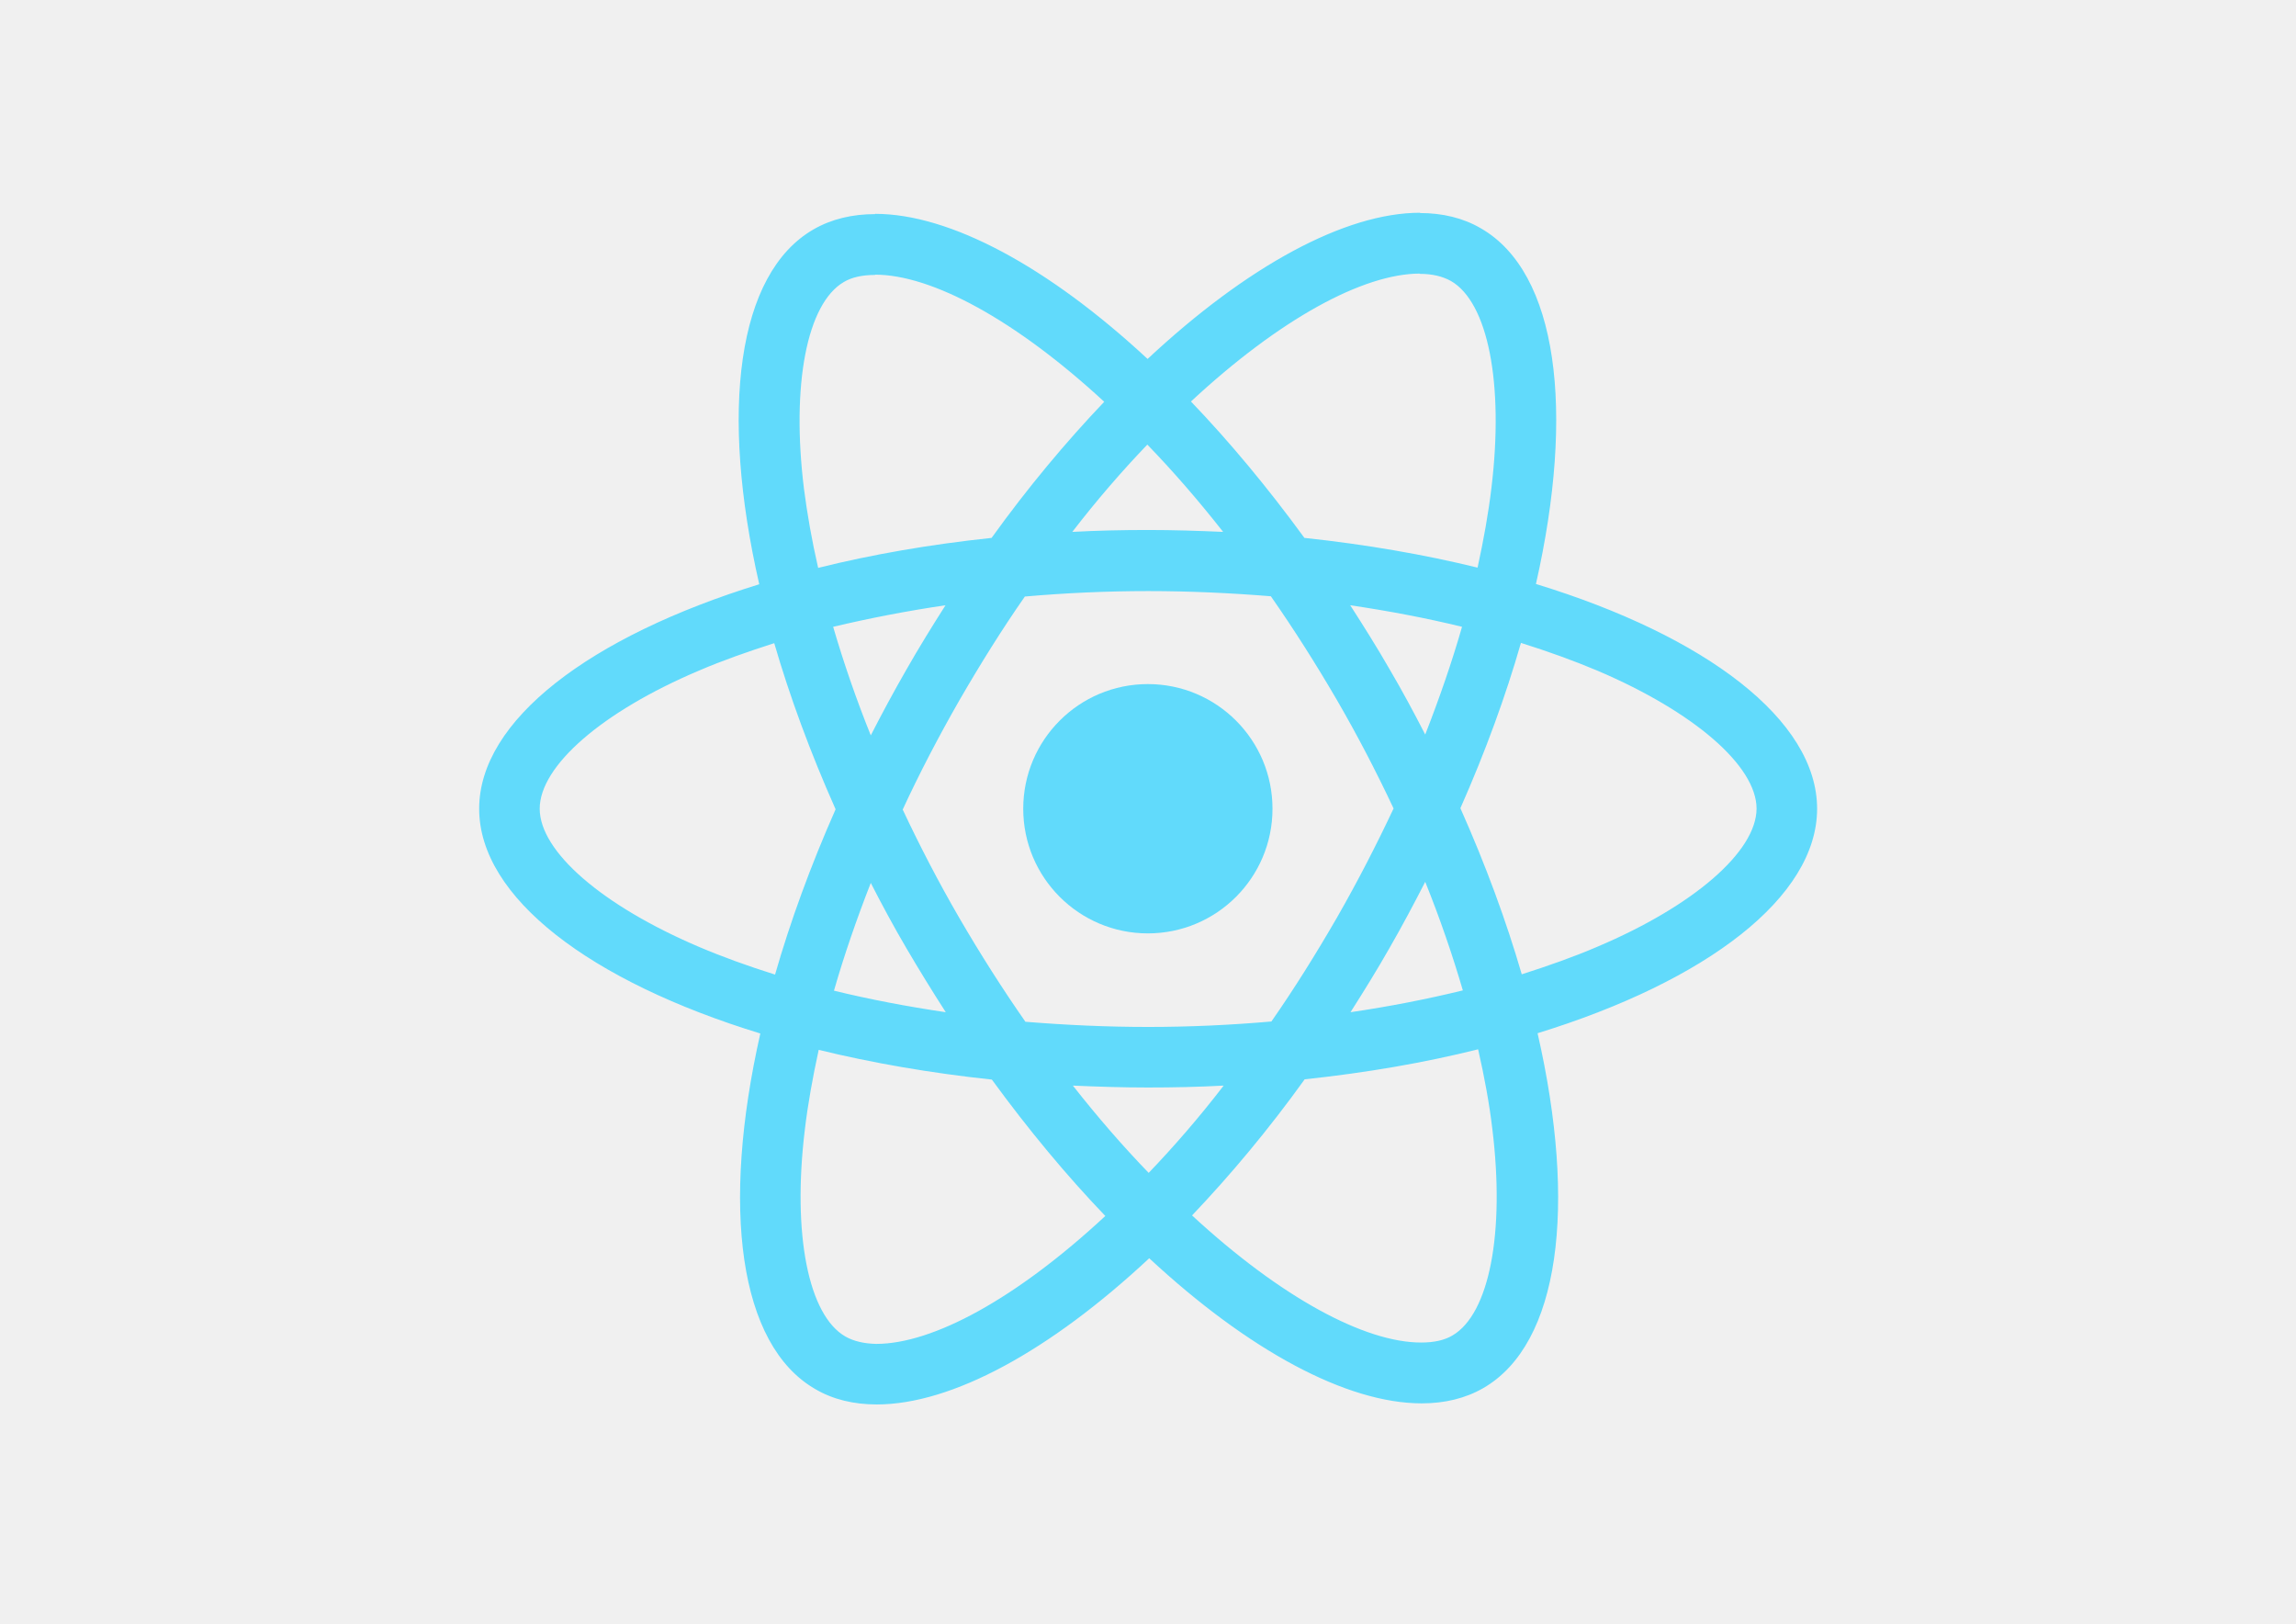
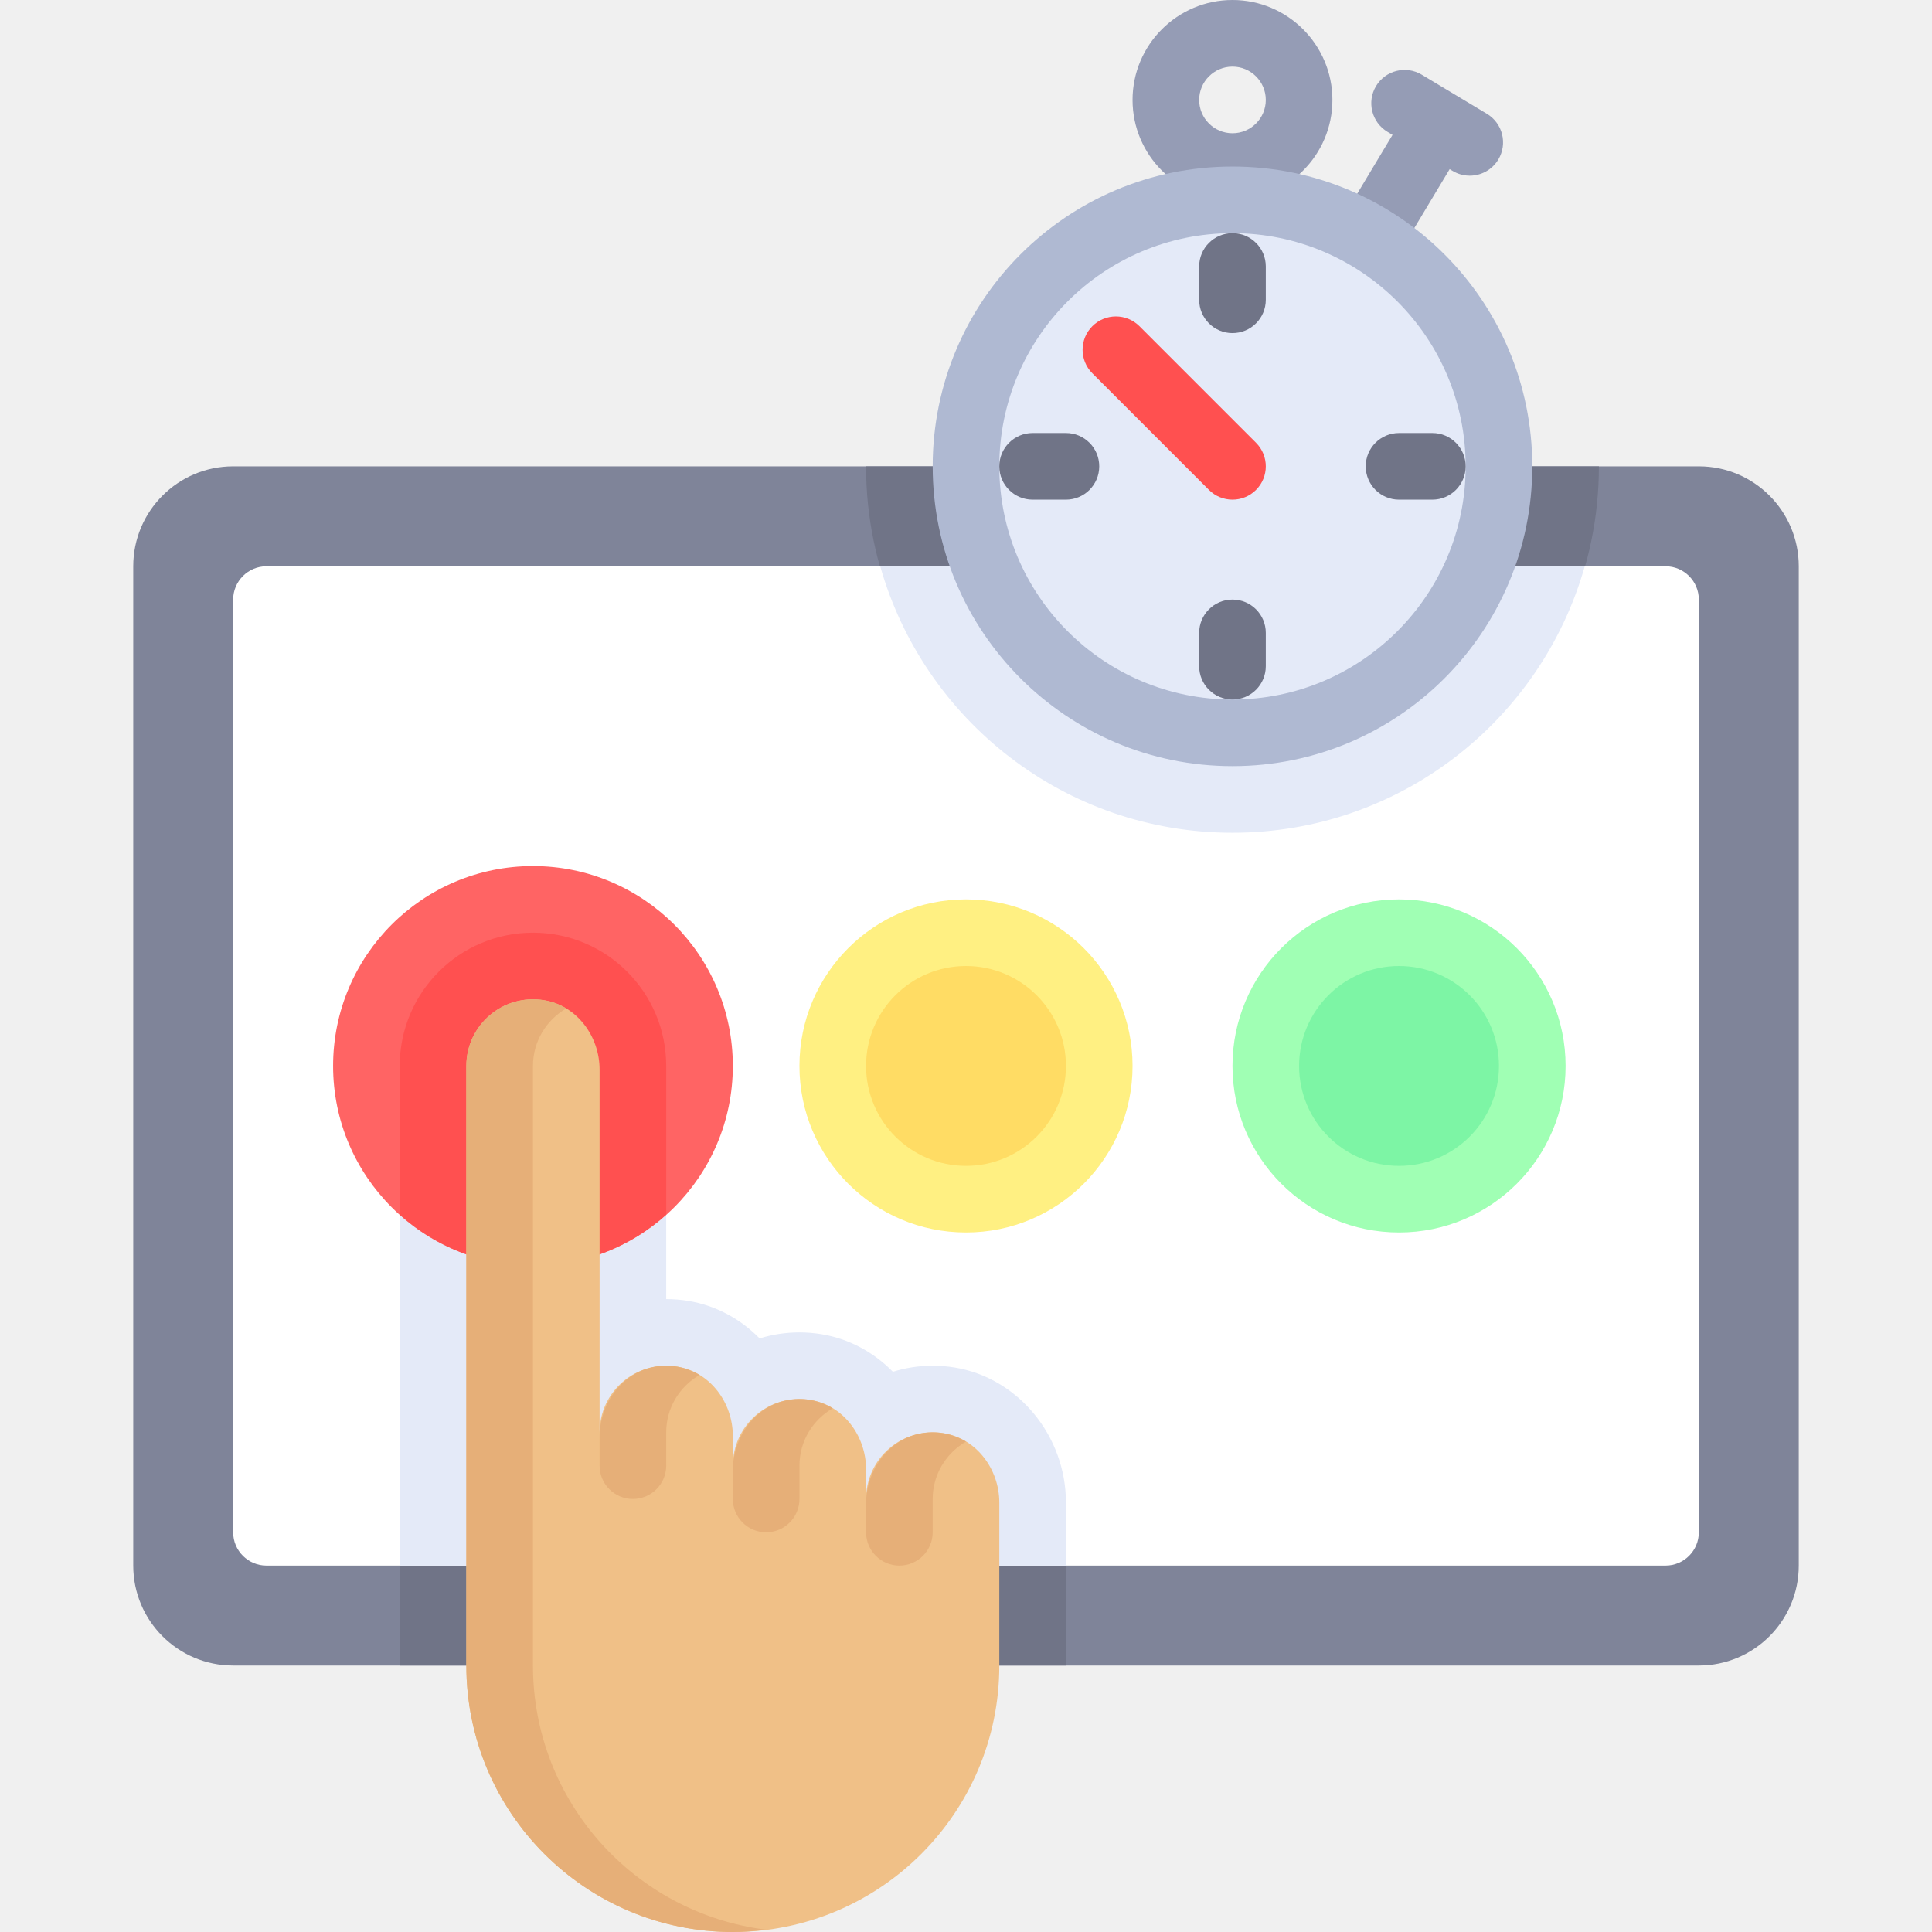
- <svg xmlns="http://www.w3.org/2000/svg" viewBox="0 0 841.9 595.3">
-   <g fill="#61DAFB">
-     <path d="M666.3 296.5c0-32.5-40.7-63.3-103.1-82.4 14.4-63.6 8-114.2-20.2-130.4-6.5-3.8-14.1-5.6-22.4-5.6v22.3c4.6 0 8.3.9 11.4 2.6 13.6 7.8 19.5 37.5 14.9 75.7-1.1 9.4-2.9 19.3-5.1 29.4-19.6-4.8-41-8.5-63.5-10.9-13.5-18.5-27.5-35.3-41.6-50 32.6-30.3 63.2-46.9 84-46.9V78c-27.5 0-63.5 19.6-99.9 53.6-36.4-33.8-72.4-53.2-99.9-53.2v22.3c20.7 0 51.4 16.5 84 46.6-14 14.7-28 31.4-41.3 49.9-22.6 2.4-44 6.1-63.6 11-2.3-10-4-19.7-5.2-29-4.7-38.2 1.1-67.9 14.6-75.8 3-1.8 6.9-2.6 11.5-2.6V78.5c-8.4 0-16 1.8-22.6 5.6-28.1 16.2-34.4 66.7-19.9 130.1-62.2 19.2-102.7 49.9-102.7 82.3 0 32.5 40.7 63.3 103.1 82.4-14.4 63.6-8 114.2 20.2 130.4 6.5 3.8 14.1 5.6 22.5 5.6 27.5 0 63.5-19.6 99.9-53.6 36.4 33.8 72.4 53.2 99.9 53.2 8.4 0 16-1.8 22.6-5.6 28.1-16.2 34.4-66.7 19.9-130.1 62-19.1 102.5-49.9 102.5-82.3zm-130.2-66.7c-3.7 12.9-8.3 26.2-13.5 39.5-4.1-8-8.4-16-13.1-24-4.6-8-9.5-15.8-14.4-23.4 14.2 2.1 27.9 4.7 41 7.9zm-45.8 106.5c-7.8 13.5-15.8 26.3-24.1 38.2-14.9 1.3-30 2-45.2 2-15.1 0-30.2-.7-45-1.9-8.3-11.9-16.4-24.6-24.2-38-7.6-13.1-14.5-26.4-20.8-39.8 6.2-13.4 13.2-26.8 20.7-39.9 7.8-13.5 15.8-26.3 24.1-38.2 14.9-1.3 30-2 45.2-2 15.1 0 30.2.7 45 1.9 8.3 11.9 16.4 24.6 24.2 38 7.6 13.1 14.5 26.4 20.8 39.8-6.3 13.4-13.2 26.8-20.7 39.9zm32.3-13c5.4 13.4 10 26.8 13.8 39.8-13.1 3.2-26.9 5.9-41.2 8 4.9-7.7 9.8-15.6 14.4-23.7 4.6-8 8.9-16.1 13-24.1zM421.2 430c-9.3-9.6-18.6-20.3-27.8-32 9 .4 18.2.7 27.5.7 9.4 0 18.7-.2 27.8-.7-9 11.7-18.3 22.4-27.5 32zm-74.4-58.9c-14.2-2.1-27.9-4.7-41-7.9 3.7-12.9 8.3-26.2 13.5-39.5 4.1 8 8.4 16 13.1 24 4.7 8 9.5 15.8 14.4 23.4zM420.7 163c9.3 9.6 18.6 20.3 27.8 32-9-.4-18.2-.7-27.5-.7-9.4 0-18.7.2-27.8.7 9-11.7 18.3-22.4 27.5-32zm-74 58.9c-4.9 7.7-9.8 15.6-14.4 23.7-4.6 8-8.9 16-13 24-5.4-13.4-10-26.8-13.8-39.8 13.1-3.1 26.9-5.8 41.2-7.9zm-90.5 125.2c-35.4-15.1-58.3-34.9-58.3-50.6 0-15.7 22.9-35.6 58.3-50.6 8.6-3.7 18-7 27.7-10.1 5.7 19.6 13.2 40 22.5 60.9-9.2 20.8-16.6 41.1-22.2 60.6-9.9-3.1-19.3-6.5-28-10.2zM310 490c-13.6-7.8-19.5-37.5-14.9-75.7 1.1-9.4 2.9-19.3 5.1-29.4 19.6 4.8 41 8.5 63.5 10.9 13.5 18.5 27.5 35.3 41.6 50-32.6 30.3-63.2 46.9-84 46.9-4.5-.1-8.3-1-11.3-2.7zm237.2-76.2c4.7 38.2-1.1 67.9-14.6 75.8-3 1.8-6.9 2.6-11.5 2.6-20.7 0-51.4-16.5-84-46.6 14-14.7 28-31.4 41.3-49.9 22.6-2.4 44-6.1 63.6-11 2.3 10.1 4.1 19.8 5.2 29.1zm38.5-66.7c-8.6 3.7-18 7-27.7 10.1-5.7-19.6-13.2-40-22.5-60.9 9.2-20.8 16.6-41.1 22.2-60.6 9.9 3.1 19.3 6.5 28.1 10.2 35.4 15.1 58.3 34.9 58.3 50.6-.1 15.7-23 35.6-58.4 50.6zM320.8 78.4z" />
-     <circle cx="420.9" cy="296.5" r="45.7" />
-     <path d="M520.5 78.1z" />
+ <svg xmlns="http://www.w3.org/2000/svg" version="1.1" id="Layer_1" x="0px" y="0px" viewBox="0 0 512 512" style="enable-background:new 0 0 512 512;" xml:space="preserve">
+   <g>
+     <path style="fill:#959CB5;" d="M394.044,30.159l-17.267-10.367c-4.19-2.513-9.603-1.151-12.113,3.026   c-2.508,4.181-1.155,9.603,3.026,12.113l1.347,0.808l-11.796,19.654l15.138,9.086l11.794-19.651l0.785,0.47   c1.422,0.853,2.991,1.259,4.534,1.259c3,0,5.922-1.526,7.577-4.285C399.577,38.091,398.225,32.668,394.044,30.159z" />
+     <path style="fill:#959CB5;" d="M326.621,52.966c-14.603,0-26.483-11.88-26.483-26.483S312.018,0,326.621,0   c14.603,0,26.483,11.88,26.483,26.483S341.224,52.966,326.621,52.966z M326.621,17.655c-4.871,0-8.828,3.961-8.828,8.828   s3.957,8.828,8.828,8.828c4.871,0,8.828-3.961,8.828-8.828S331.491,17.655,326.621,17.655z" />
  </g>
+   <path style="fill:#7F8499;" d="M61.793,441.379h388.414c14.626,0,26.483-11.857,26.483-26.483V150.069  c0-14.626-11.857-26.483-26.483-26.483H61.793c-14.626,0-26.483,11.857-26.483,26.483v264.828  C35.31,429.523,47.167,441.379,61.793,441.379z" />
+   <g>
+     <path style="fill:#707487;" d="M326.621,220.69c53.63,0,97.103-43.475,97.103-97.103H229.517   C229.517,177.215,272.992,220.69,326.621,220.69z" />
+     <path style="fill:#707487;" d="M252.973,362.401c-1.921-0.311-3.872-0.47-5.801-0.47c-3.671,0-7.211,0.563-10.542,1.607   c-5.057-5.159-11.617-8.768-18.967-9.964c-1.92-0.312-3.871-0.47-5.799-0.47c-3.634,0-7.182,0.544-10.554,1.596   c-5.057-5.153-11.612-8.758-18.956-9.953c-1.92-0.312-3.871-0.47-5.799-0.47h-0.003v-60.85c0-17.663-12.686-33.047-29.51-35.784   c-1.92-0.312-3.871-0.47-5.799-0.47h-0.002c-9.432,0-18.3,3.672-24.969,10.342c-6.669,6.669-10.342,15.536-10.342,24.969v158.897   h176.552v-43.194C282.483,380.522,269.796,365.139,252.973,362.401z" />
+   </g>
+   <path style="fill:#FFFFFF;" d="M441.379,414.897H70.621c-4.875,0-8.828-3.953-8.828-8.828V158.897c0-4.875,3.953-8.828,8.828-8.828  h370.759c4.875,0,8.828,3.953,8.828,8.828v247.172C450.207,410.944,446.254,414.897,441.379,414.897z" />
+   <g>
+     <path style="fill:#E4EAF8;" d="M233.268,150.069c11.54,40.739,48.918,70.621,93.353,70.621s81.815-29.881,93.354-70.621H233.268z" />
+     <path style="fill:#E4EAF8;" d="M252.973,362.401c-1.921-0.311-3.872-0.47-5.801-0.47c-3.671,0-7.211,0.563-10.542,1.607   c-5.057-5.159-11.617-8.768-18.967-9.964c-1.92-0.312-3.871-0.47-5.799-0.47c-3.634,0-7.182,0.544-10.554,1.596   c-5.057-5.153-11.612-8.758-18.956-9.953c-1.92-0.312-3.871-0.47-5.799-0.47h-0.003v-60.85c0-17.663-12.686-33.047-29.51-35.784   c-1.92-0.312-3.871-0.47-5.799-0.47h-0.002c-9.432,0-18.3,3.672-24.969,10.342c-6.669,6.669-10.342,15.536-10.342,24.969v132.414   h176.552v-16.712C282.483,380.522,269.796,365.139,252.973,362.401z" />
+   </g>
+   <circle style="fill:#FF6464;" cx="141.241" cy="282.483" r="52.966" />
+   <path style="fill:#FF5050;" d="M141.241,247.172c-19.501,0-35.31,15.809-35.31,35.31v39.399c9.375,8.408,21.725,13.567,35.31,13.567  c13.585,0,25.934-5.159,35.31-13.566v-39.4C176.552,262.982,160.743,247.172,141.241,247.172z" />
+   <circle style="fill:#AFB9D2;" cx="326.621" cy="123.586" r="79.448" />
+   <circle style="fill:#E4EAF8;" cx="326.621" cy="123.586" r="61.793" />
+   <path style="fill:#FF5050;" d="M326.621,132.414c-2.259,0-4.518-0.862-6.241-2.586l-30.897-30.897  c-3.448-3.448-3.448-9.035,0-12.483c3.448-3.448,9.035-3.448,12.483,0l30.897,30.897c3.448,3.448,3.448,9.035,0,12.483  C331.138,131.552,328.879,132.414,326.621,132.414z" />
+   <g>
+     <path style="fill:#707487;" d="M326.621,88.276c-4.879,0-8.828-3.953-8.828-8.828v-8.828c0-4.875,3.948-8.828,8.828-8.828   c4.879,0,8.828,3.953,8.828,8.828v8.828C335.448,84.323,331.5,88.276,326.621,88.276z" />
+     <path style="fill:#707487;" d="M326.621,185.379c-4.879,0-8.828-3.953-8.828-8.828v-8.828c0-4.875,3.948-8.828,8.828-8.828   c4.879,0,8.828,3.953,8.828,8.828v8.828C335.448,181.427,331.5,185.379,326.621,185.379z" />
+     <path style="fill:#707487;" d="M379.586,132.414h-8.828c-4.879,0-8.828-3.953-8.828-8.828c0-4.875,3.948-8.828,8.828-8.828h8.828   c4.879,0,8.828,3.953,8.828,8.828C388.414,128.461,384.466,132.414,379.586,132.414z" />
+     <path style="fill:#707487;" d="M282.483,132.414h-8.828c-4.879,0-8.828-3.953-8.828-8.828c0-4.875,3.948-8.828,8.828-8.828h8.828   c4.879,0,8.828,3.953,8.828,8.828C291.31,128.461,287.362,132.414,282.483,132.414z" />
+   </g>
+   <circle style="fill:#FFF082;" cx="256" cy="282.483" r="44.138" />
+   <circle style="fill:#A0FFB4;" cx="370.759" cy="282.483" r="44.138" />
+   <path style="fill:#F0C087;" d="M264.828,441.379v-43.193c0-8.794-6.009-16.946-14.69-18.358c-11.061-1.8-20.62,6.69-20.62,17.414  v-7.883c0-8.794-6.009-16.946-14.69-18.358c-11.061-1.8-20.62,6.69-20.62,17.414v-7.883c0-8.794-6.009-16.946-14.69-18.358  c-11.061-1.8-20.62,6.69-20.62,17.414v-96.159c0-8.794-6.009-16.946-14.69-18.358c-11.061-1.8-20.62,6.69-20.62,17.413v158.897  c0,39.003,31.618,70.621,70.621,70.621l0,0C233.209,512,264.828,480.382,264.828,441.379z" />
+   <g>
+     <path style="fill:#E6AF78;" d="M141.241,441.379V282.483c0-6.521,3.563-12.179,8.821-15.236c-1.76-1.069-3.724-1.831-5.856-2.177   c-11.061-1.8-20.62,6.69-20.62,17.414v158.897c0,39.003,31.618,70.621,70.621,70.621c2.996,0,5.93-0.248,8.828-0.61   C168.207,507.037,141.241,477.386,141.241,441.379z" />
+     <path style="fill:#E6AF78;" d="M185.379,364.38c-3.555-2.069-7.826-3.051-12.451-2.06c-8.425,1.803-14.031,9.91-14.031,18.526   v7.569c0,4.875,3.953,8.828,8.828,8.828l0,0c4.875,0,8.828-3.953,8.828-8.828v-8.828   C176.552,373.067,180.125,367.438,185.379,364.38z" />
+     <path style="fill:#E6AF78;" d="M220.69,373.207c-3.555-2.069-7.826-3.051-12.451-2.06c-8.425,1.803-14.031,9.91-14.031,18.526   v7.569c0,4.875,3.953,8.828,8.828,8.828l0,0c4.875,0,8.828-3.953,8.828-8.828v-8.828   C211.862,381.895,215.435,376.266,220.69,373.207z" />
+     <path style="fill:#E6AF78;" d="M256,382.035c-3.555-2.069-7.826-3.051-12.451-2.06c-8.425,1.803-14.031,9.91-14.031,18.526v7.569   c0,4.875,3.953,8.828,8.828,8.828l0,0c4.875,0,8.828-3.953,8.828-8.828v-8.828C247.172,390.722,250.745,385.094,256,382.035z" />
+   </g>
+   <circle style="fill:#FFDC64;" cx="256" cy="282.483" r="26.483" />
+   <circle style="fill:#7DF5A5;" cx="370.759" cy="282.483" r="26.483" />
+   <g>
+ </g>
+   <g>
+ </g>
+   <g>
+ </g>
+   <g>
+ </g>
+   <g>
+ </g>
+   <g>
+ </g>
+   <g>
+ </g>
+   <g>
+ </g>
+   <g>
+ </g>
+   <g>
+ </g>
+   <g>
+ </g>
+   <g>
+ </g>
+   <g>
+ </g>
+   <g>
+ </g>
+   <g>
+ </g>
</svg>
